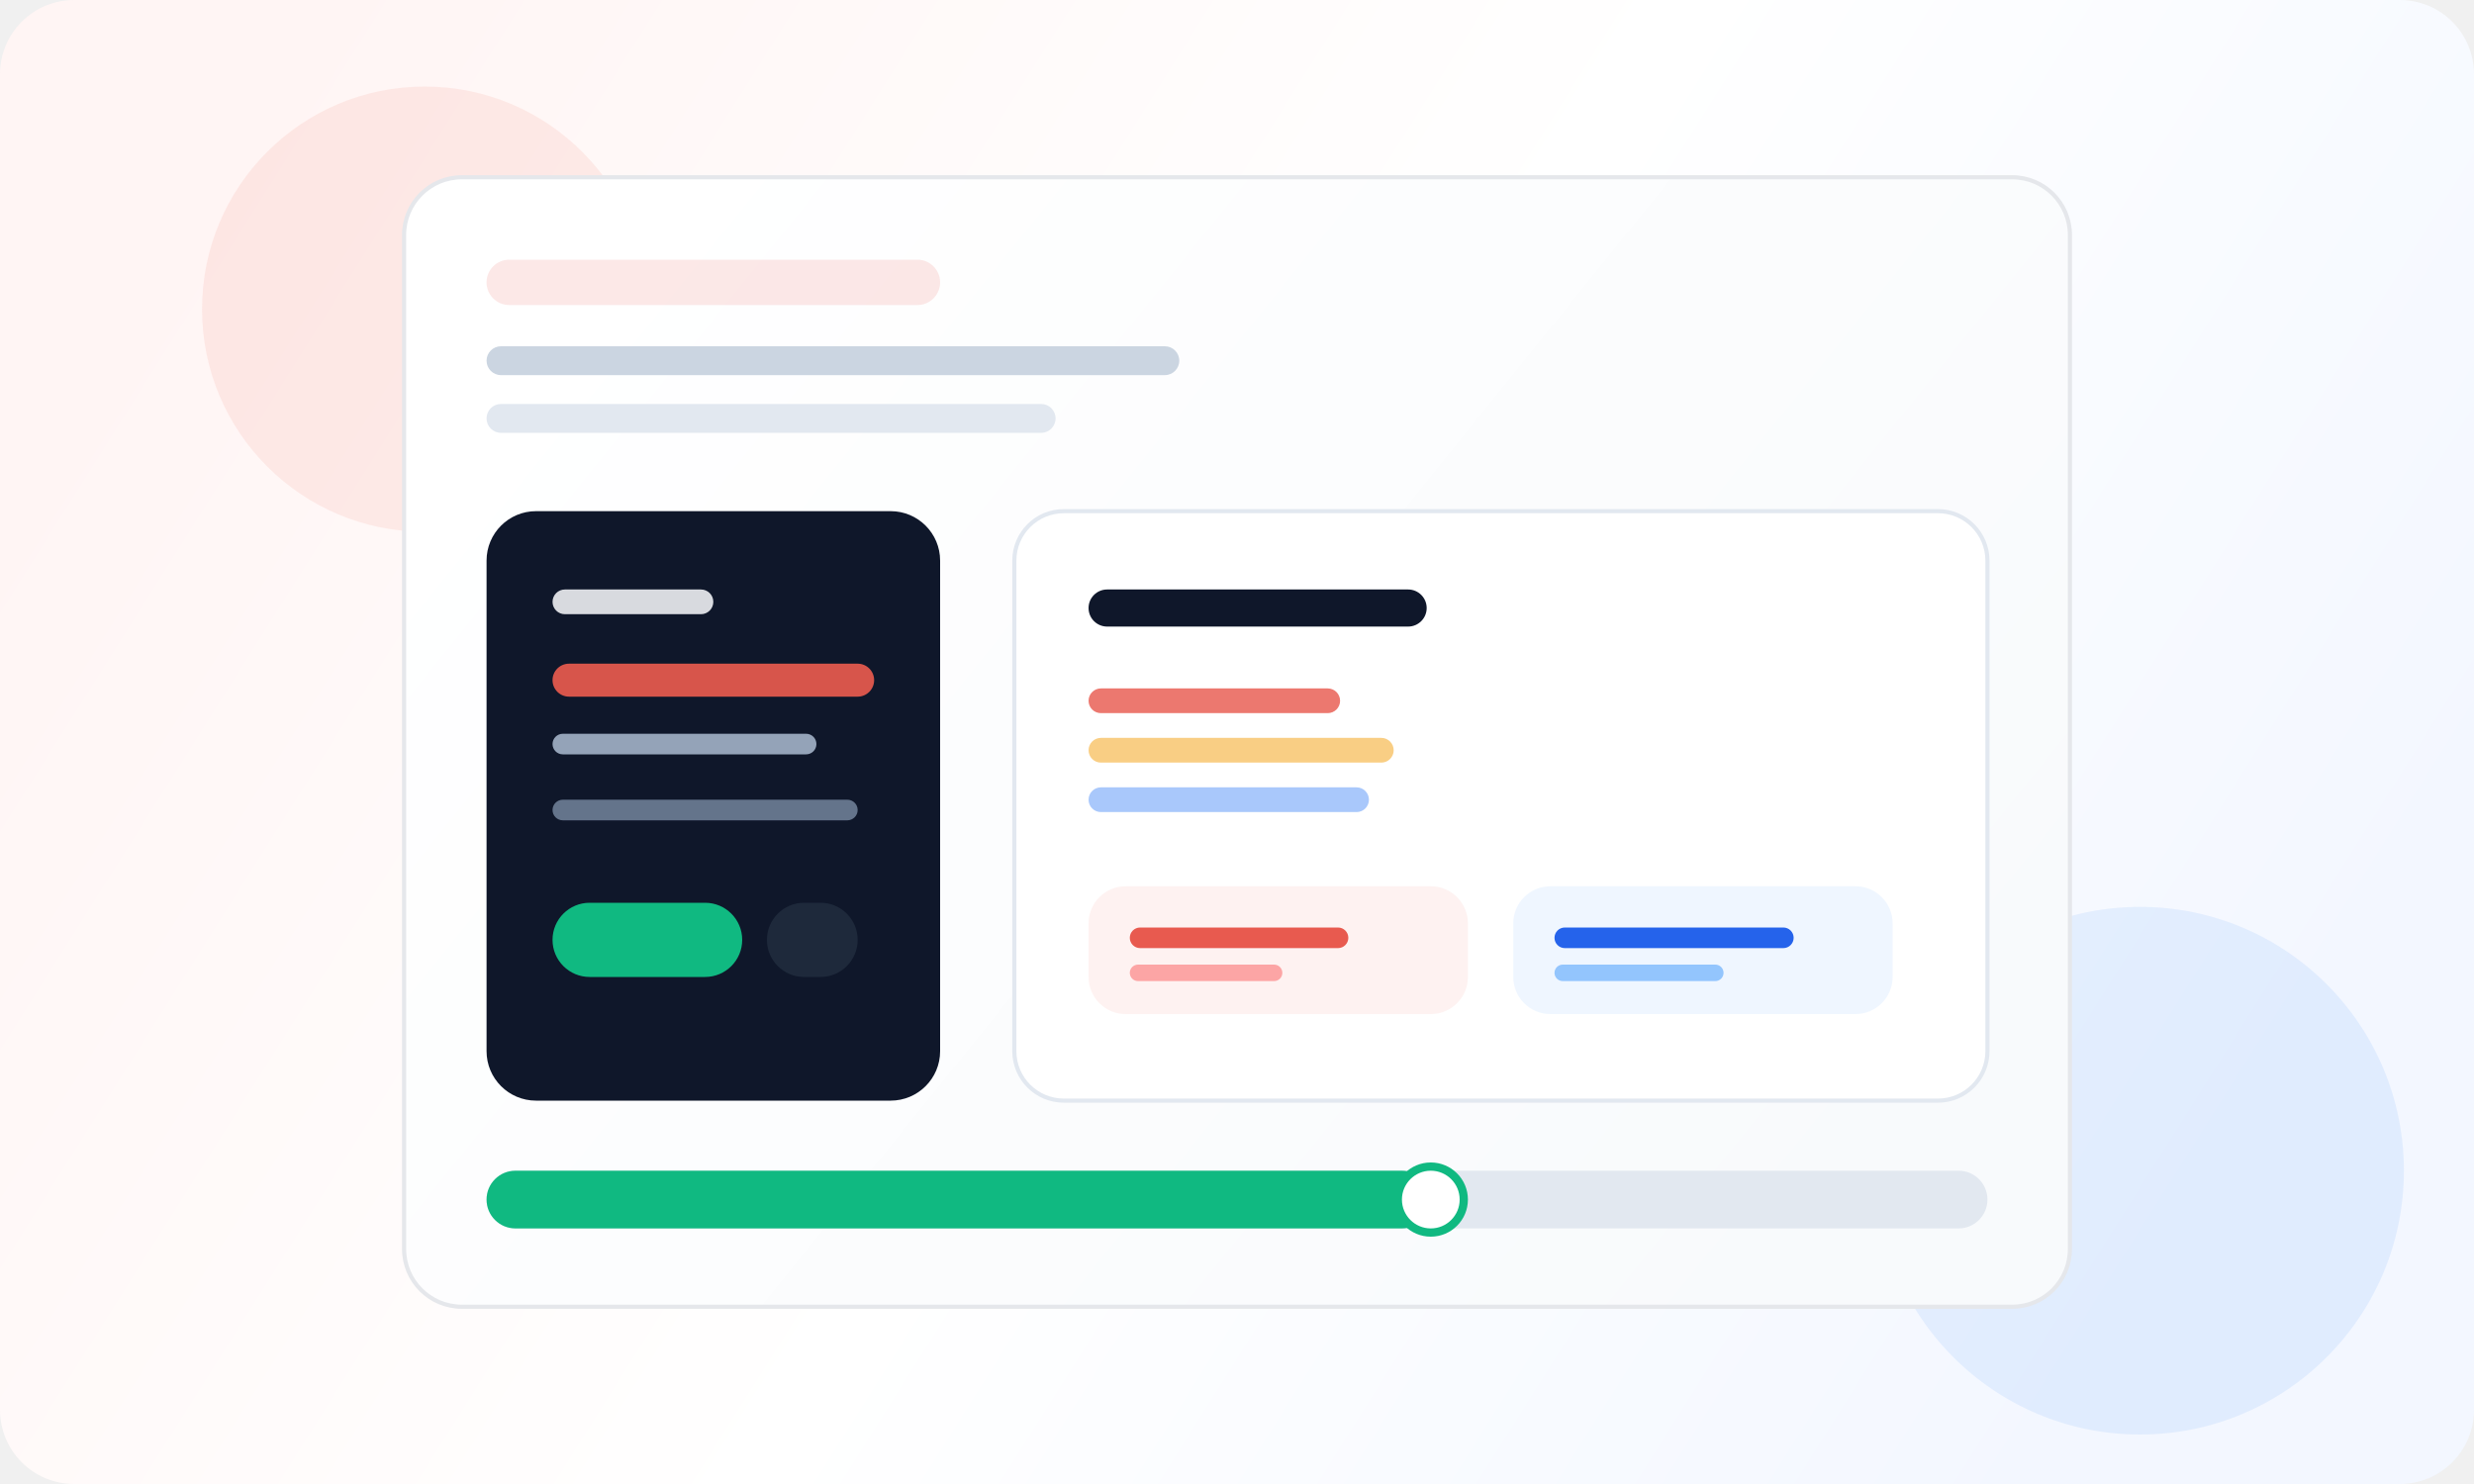
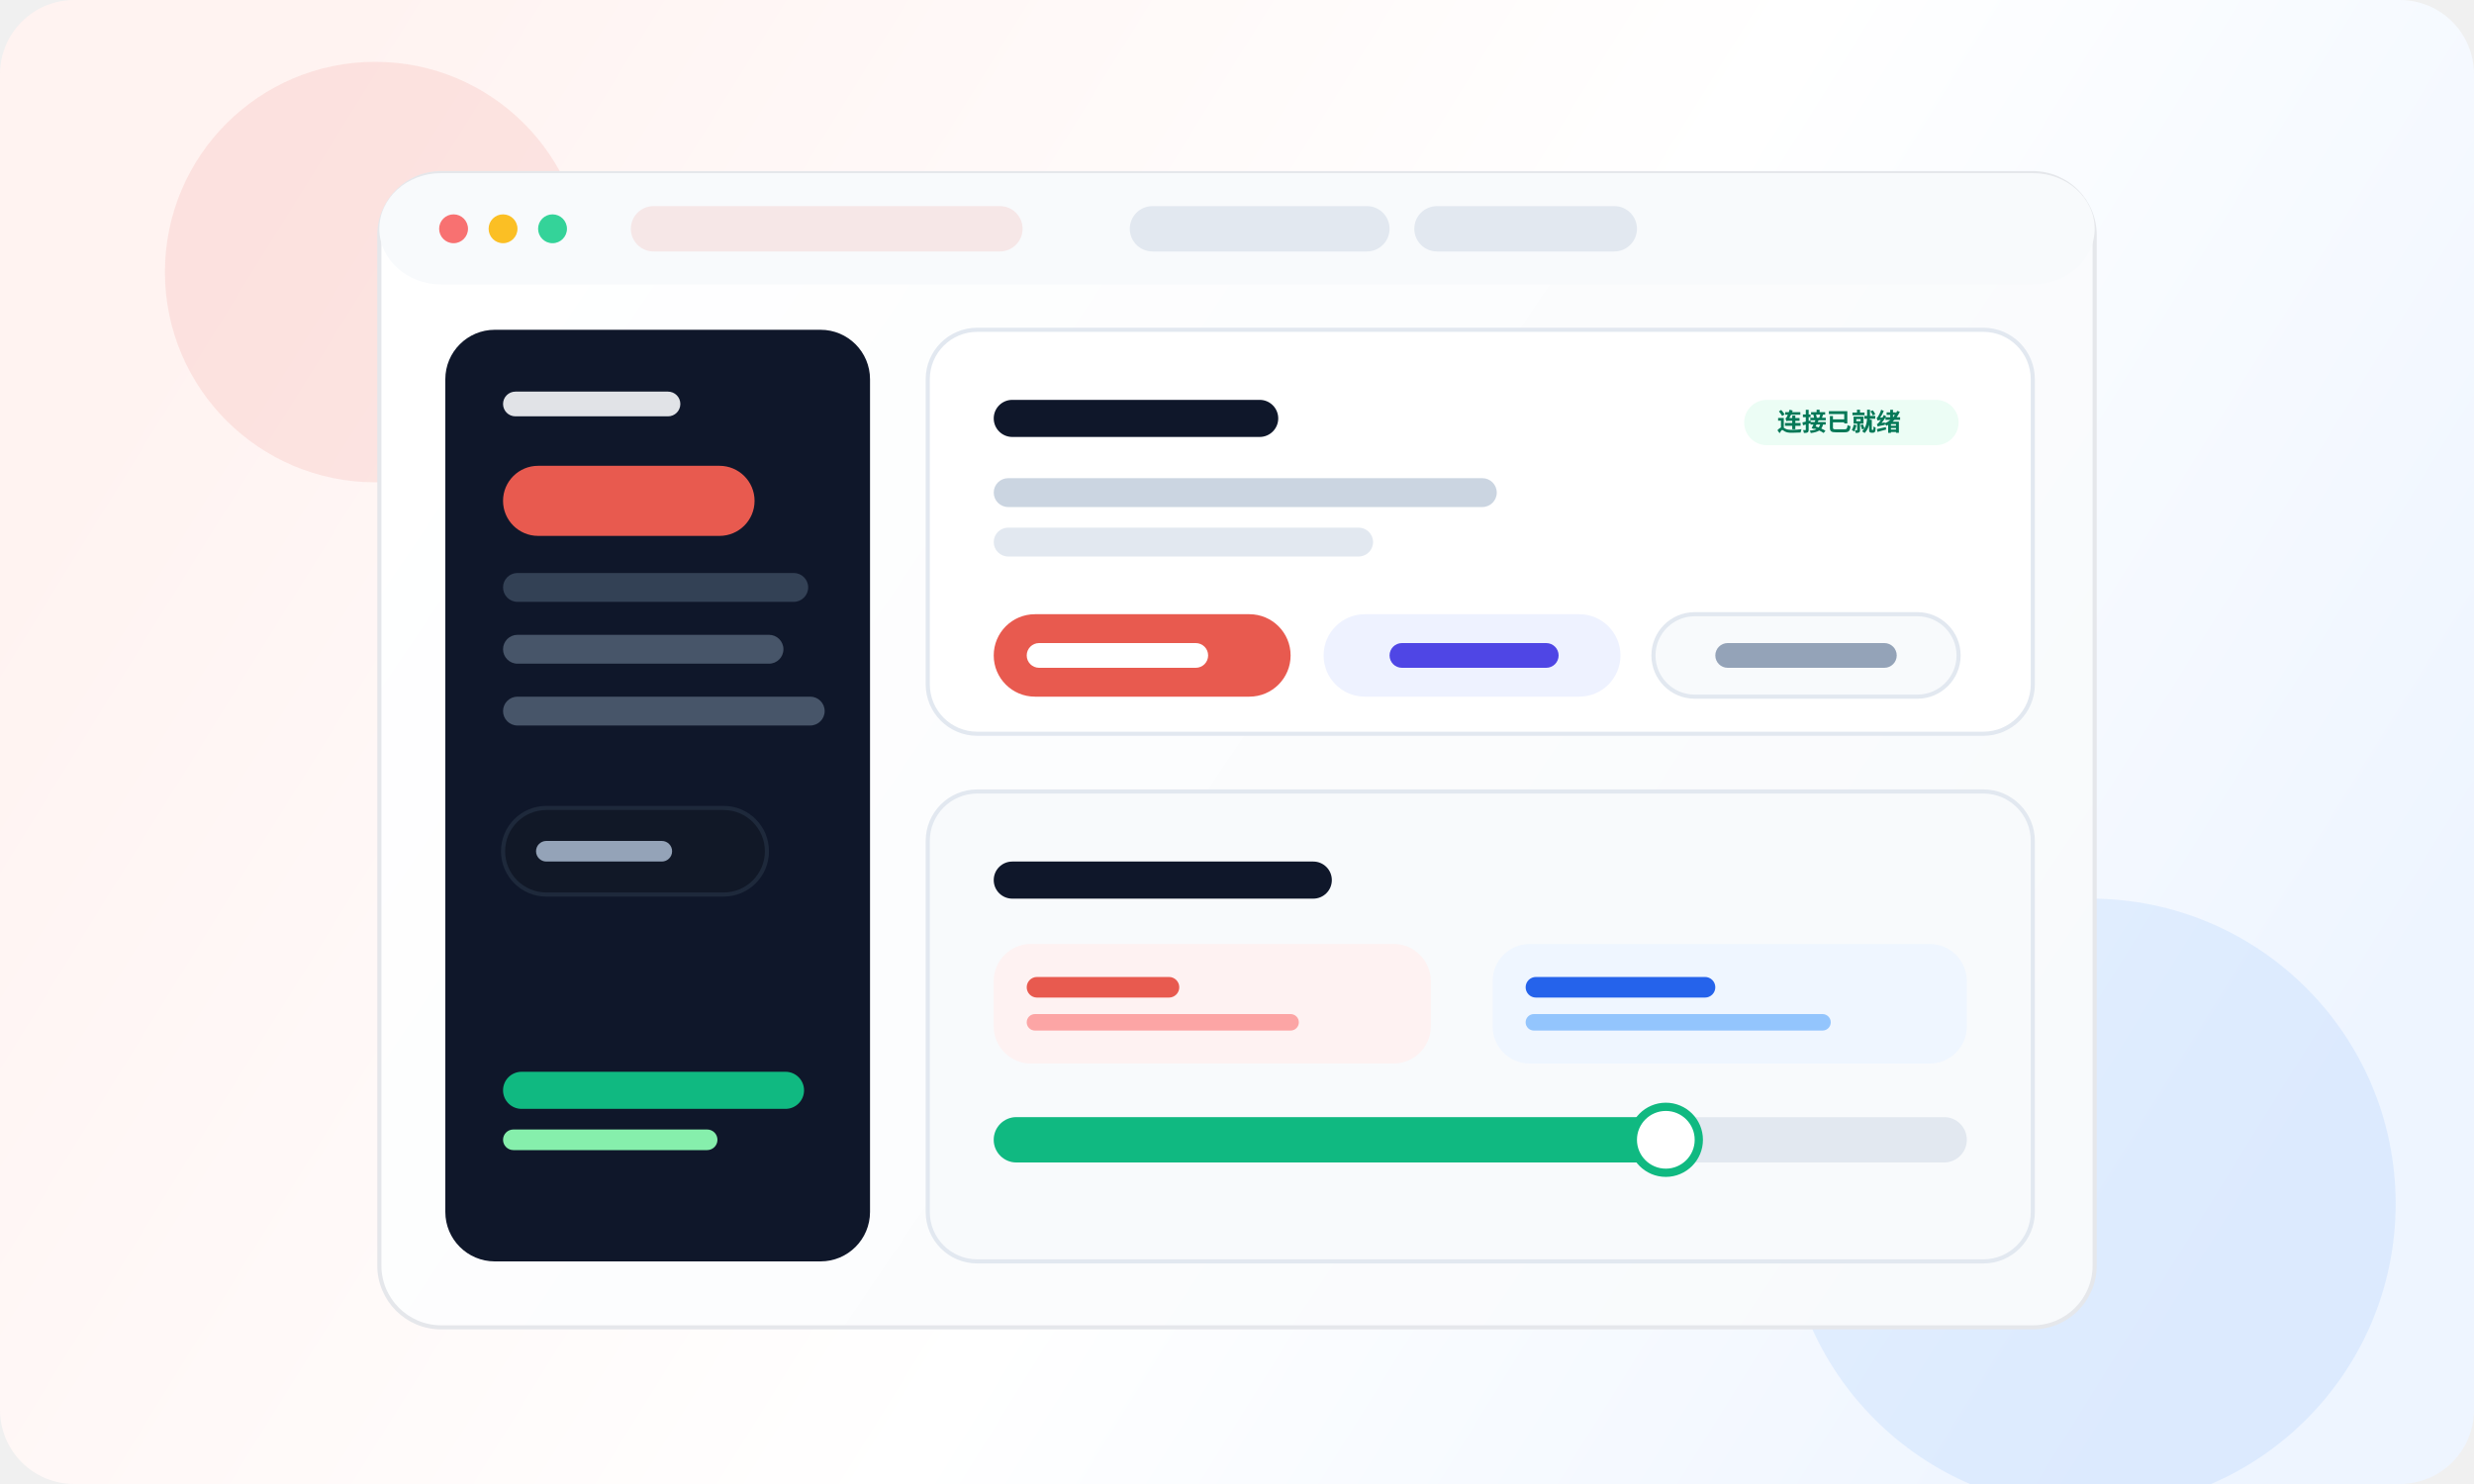
<svg xmlns="http://www.w3.org/2000/svg" width="1200" height="720" viewBox="0 0 1200 720" fill="none">
  <defs>
-     <linearGradient id="bg" x1="110" y1="70" x2="1030" y2="650" gradientUnits="userSpaceOnUse">
-       <stop stop-color="#FFF5F4" />
-       <stop offset="0.52" stop-color="#FFFFFF" />
-       <stop offset="1" stop-color="#F3F7FF" />
+     <linearGradient id="bg" x1="130" y1="72" x2="1060" y2="650" gradientUnits="userSpaceOnUse">
+       <stop stop-color="#FFF3F1" />
+       <stop offset="0.55" stop-color="#FFFFFF" />
+       <stop offset="1" stop-color="#EEF5FF" />
    </linearGradient>
-     <linearGradient id="panel" x1="280" y1="110" x2="900" y2="610" gradientUnits="userSpaceOnUse">
+     <linearGradient id="surface" x1="224" y1="116" x2="968" y2="620" gradientUnits="userSpaceOnUse">
      <stop stop-color="#FFFFFF" />
      <stop offset="1" stop-color="#F8FAFC" />
    </linearGradient>
  </defs>
  <rect width="1200" height="720" rx="36" fill="url(#bg)" />
-   <circle cx="206" cy="150" r="108" fill="#E85A4F" fill-opacity="0.10" />
-   <circle cx="1038" cy="568" r="128" fill="#3B82F6" fill-opacity="0.10" />
-   <rect x="196" y="86" width="808" height="548" rx="28" fill="url(#panel)" stroke="#E5E7EB" stroke-width="2" />
-   <rect x="236" y="126" width="220" height="22" rx="11" fill="#E85A4F" fill-opacity="0.14" />
-   <rect x="236" y="168" width="336" height="14" rx="7" fill="#CBD5E1" />
-   <rect x="236" y="196" width="276" height="14" rx="7" fill="#E2E8F0" />
-   <rect x="236" y="248" width="220" height="286" rx="24" fill="#0F172A" />
-   <rect x="268" y="286" width="78" height="12" rx="6" fill="#F8FAFC" fill-opacity="0.86" />
-   <rect x="268" y="322" width="156" height="16" rx="8" fill="#E85A4F" fill-opacity="0.92" />
-   <rect x="268" y="356" width="128" height="10" rx="5" fill="#94A3B8" />
-   <rect x="268" y="388" width="148" height="10" rx="5" fill="#64748B" />
-   <rect x="268" y="438" width="92" height="36" rx="18" fill="#10B981" />
-   <rect x="372" y="438" width="44" height="36" rx="18" fill="#1E293B" />
-   <rect x="492" y="248" width="472" height="286" rx="24" fill="#FFFFFF" stroke="#E2E8F0" stroke-width="2" />
-   <rect x="528" y="286" width="164" height="18" rx="9" fill="#0F172A" />
-   <rect x="528" y="334" width="122" height="12" rx="6" fill="#E85A4F" fill-opacity="0.82" />
-   <rect x="528" y="358" width="148" height="12" rx="6" fill="#F59E0B" fill-opacity="0.50" />
-   <rect x="528" y="382" width="136" height="12" rx="6" fill="#3B82F6" fill-opacity="0.44" />
-   <rect x="528" y="430" width="184" height="62" rx="18" fill="#FEF2F1" />
-   <rect x="734" y="430" width="184" height="62" rx="18" fill="#EFF6FF" />
-   <rect x="548" y="450" width="106" height="10" rx="5" fill="#E85A4F" />
-   <rect x="548" y="468" width="74" height="8" rx="4" fill="#FCA5A5" />
-   <rect x="754" y="450" width="116" height="10" rx="5" fill="#2563EB" />
-   <rect x="754" y="468" width="82" height="8" rx="4" fill="#93C5FD" />
-   <rect x="236" y="568" width="728" height="28" rx="14" fill="#E2E8F0" />
-   <rect x="236" y="568" width="458" height="28" rx="14" fill="#10B981" />
-   <circle cx="694" cy="582" r="16" fill="#FFFFFF" stroke="#10B981" stroke-width="4" />
+   <circle cx="182" cy="132" r="102" fill="#E85A4F" fill-opacity="0.11" />
+   <circle cx="1014" cy="584" r="148" fill="#3B82F6" fill-opacity="0.10" />
+   <rect x="184" y="84" width="832" height="560" rx="30" fill="url(#surface)" stroke="#E5E7EB" stroke-width="2" />
+   <rect x="184" y="84" width="832" height="54" rx="30" fill="#F8FAFC" />
+   <circle cx="220" cy="111" r="7" fill="#F87171" />
+   <circle cx="244" cy="111" r="7" fill="#FBBF24" />
+   <circle cx="268" cy="111" r="7" fill="#34D399" />
+   <rect x="306" y="100" width="190" height="22" rx="11" fill="#E85A4F" fill-opacity="0.12" />
+   <rect x="548" y="100" width="126" height="22" rx="11" fill="#E2E8F0" />
+   <rect x="686" y="100" width="108" height="22" rx="11" fill="#E2E8F0" />
+   <rect x="216" y="160" width="206" height="452" rx="24" fill="#0F172A" />
+   <rect x="244" y="190" width="86" height="12" rx="6" fill="#F8FAFC" fill-opacity="0.9" />
+   <rect x="244" y="226" width="122" height="34" rx="17" fill="#E85A4F" />
+   <rect x="244" y="278" width="148" height="14" rx="7" fill="#334155" />
+   <rect x="244" y="308" width="136" height="14" rx="7" fill="#475569" />
+   <rect x="244" y="338" width="156" height="14" rx="7" fill="#475569" />
+   <rect x="244" y="392" width="128" height="42" rx="21" fill="#111827" stroke="#1E293B" stroke-width="2" />
+   <rect x="260" y="408" width="66" height="10" rx="5" fill="#94A3B8" />
+   <rect x="244" y="520" width="146" height="18" rx="9" fill="#10B981" />
+   <rect x="244" y="548" width="104" height="10" rx="5" fill="#86EFAC" />
+   <rect x="450" y="160" width="536" height="196" rx="24" fill="#FFFFFF" stroke="#E2E8F0" stroke-width="2" />
+   <rect x="482" y="194" width="138" height="18" rx="9" fill="#0F172A" />
+   <rect x="482" y="232" width="244" height="14" rx="7" fill="#CBD5E1" />
+   <rect x="482" y="256" width="184" height="14" rx="7" fill="#E2E8F0" />
+   <rect x="482" y="298" width="144" height="40" rx="20" fill="#E85A4F" />
+   <rect x="642" y="298" width="144" height="40" rx="20" fill="#EEF2FF" />
+   <rect x="802" y="298" width="148" height="40" rx="20" fill="#F8FAFC" stroke="#E2E8F0" stroke-width="2" />
+   <rect x="498" y="312" width="88" height="12" rx="6" fill="#FFFFFF" />
+   <rect x="674" y="312" width="82" height="12" rx="6" fill="#4F46E5" />
+   <rect x="832" y="312" width="88" height="12" rx="6" fill="#94A3B8" />
+   <rect x="450" y="384" width="536" height="228" rx="24" fill="#F8FAFC" stroke="#E2E8F0" stroke-width="2" />
+   <rect x="482" y="418" width="164" height="18" rx="9" fill="#0F172A" />
+   <rect x="482" y="458" width="212" height="58" rx="18" fill="#FEF2F2" />
+   <rect x="498" y="474" width="74" height="10" rx="5" fill="#E85A4F" />
+   <rect x="498" y="492" width="132" height="8" rx="4" fill="#FCA5A5" />
+   <rect x="724" y="458" width="230" height="58" rx="18" fill="#EFF6FF" />
+   <rect x="740" y="474" width="92" height="10" rx="5" fill="#2563EB" />
+   <rect x="740" y="492" width="148" height="8" rx="4" fill="#93C5FD" />
+   <rect x="482" y="542" width="472" height="22" rx="11" fill="#E2E8F0" />
+   <rect x="482" y="542" width="326" height="22" rx="11" fill="#10B981" />
+   <circle cx="808" cy="553" r="16" fill="#FFFFFF" stroke="#10B981" stroke-width="4" />
+   <rect x="846" y="194" width="104" height="22" rx="11" fill="#ECFDF5" />
+   <text x="862" y="209" fill="#047857" font-family="Arial, sans-serif" font-size="12" font-weight="700">连接已就绪</text>
</svg>
